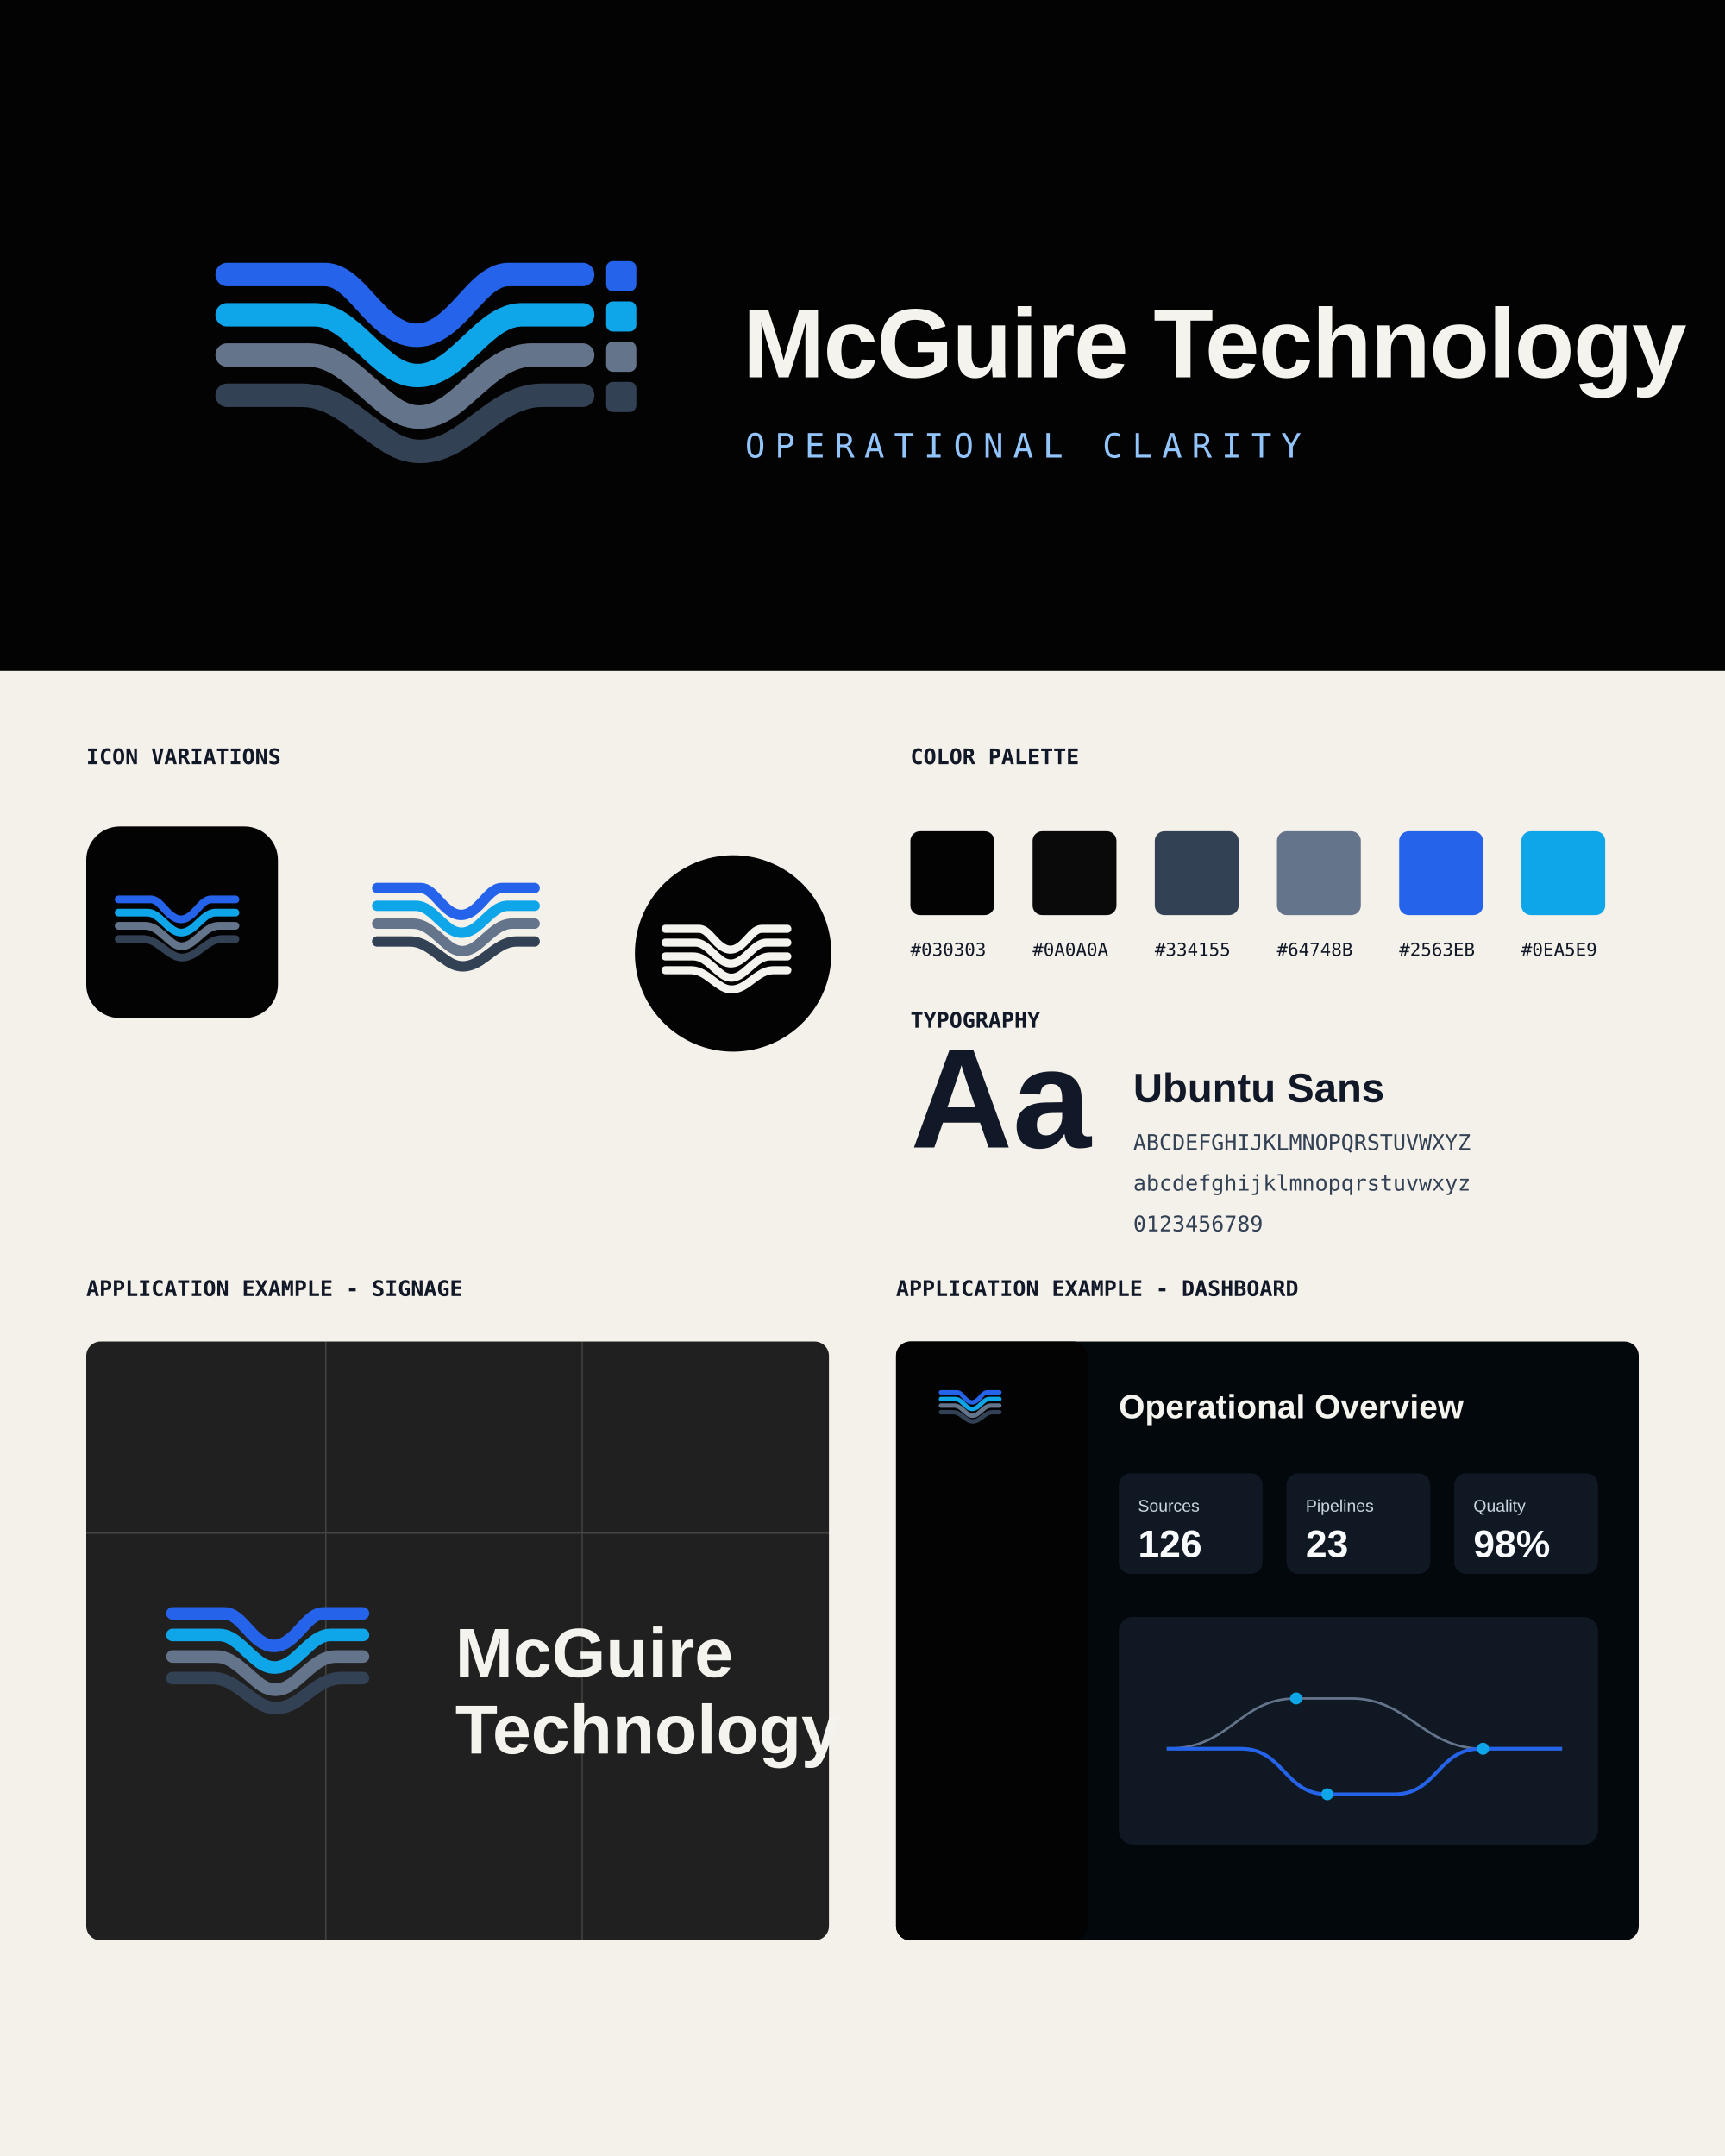
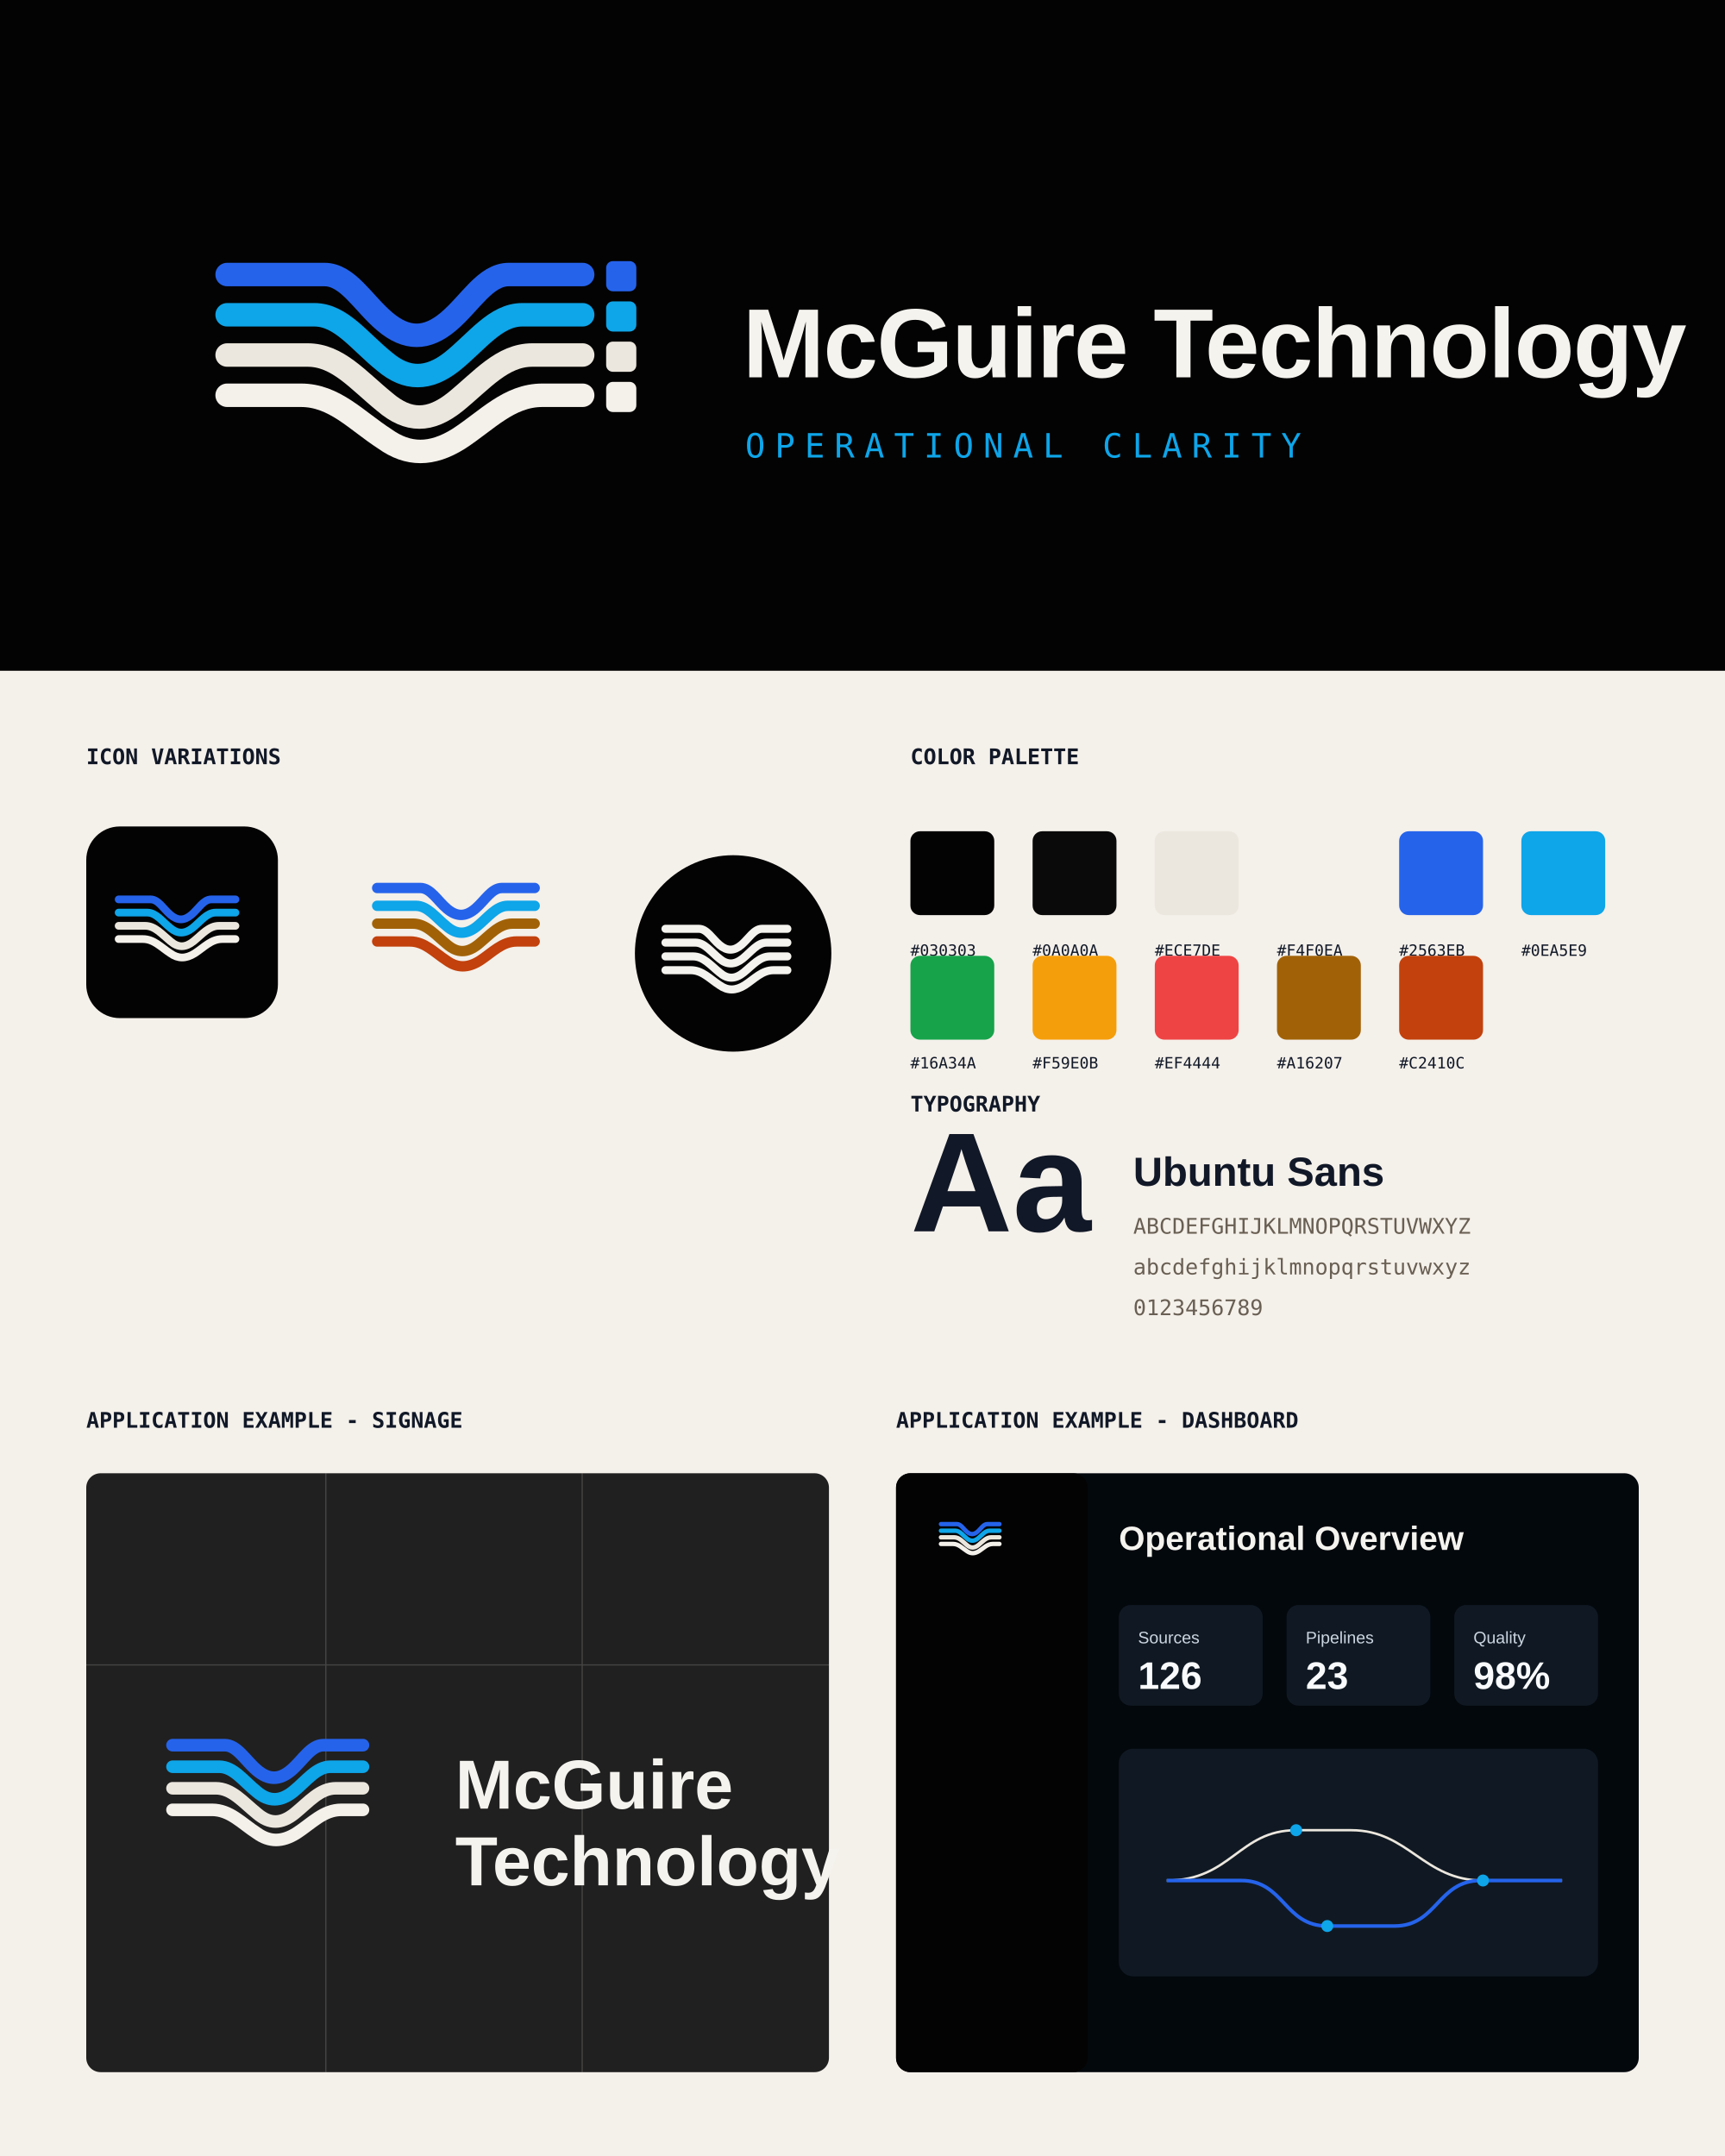
<svg xmlns="http://www.w3.org/2000/svg" viewBox="0 0 1440 1800" role="img" aria-labelledby="title desc">
  <rect width="1440" height="1800" fill="#F4F0EA" />
  <rect width="1440" height="560" fill="#030303" />
  <g transform="translate(156 190) scale(1.4)">
    <g fill="none" stroke-linecap="round" stroke-linejoin="round" stroke-width="14">
      <path d="M24 28H82C96 28 105 45 118 56C131 67 143 67 156 56C169 45 178 28 192 28H236" stroke="#2563EB" />
      <path d="M24 52H76C92 52 103 68 118 80C131 91 144 91 158 80C173 68 184 52 200 52H236" stroke="#0EA5E9" />
-       <path d="M24 76H72C90 76 102 91 118 104C132 116 145 116 160 104C176 91 188 76 206 76H236" stroke="#64748B" />
-       <path d="M24 100H68C88 100 101 115 118 126C132 136 146 136 162 126C179 115 192 100 212 100H236" stroke="#334155" />
+       <path d="M24 76H72C90 76 102 91 118 104C132 116 145 116 160 104C176 91 188 76 206 76H236" stroke="#ECE7DE" />
+       <path d="M24 100H68C88 100 101 115 118 126C132 136 146 136 162 126C179 115 192 100 212 100H236" stroke="#F4F0EA" />
    </g>
    <rect x="250" y="20" width="18" height="18" rx="4" fill="#2563EB" />
    <rect x="250" y="44" width="18" height="18" rx="4" fill="#0EA5E9" />
-     <rect x="250" y="68" width="18" height="18" rx="4" fill="#64748B" />
-     <rect x="250" y="92" width="18" height="18" rx="4" fill="#334155" />
+     <rect x="250" y="68" width="18" height="18" rx="4" fill="#ECE7DE" />
+     <rect x="250" y="92" width="18" height="18" rx="4" fill="#F4F0EA" />
  </g>
  <text x="620" y="315" fill="#F5F3EE" font-family="Ubuntu Sans, Ubuntu, Arial, sans-serif" font-size="82" font-weight="700" letter-spacing="-1">McGuire Technology</text>
-   <text x="622" y="382" fill="#93C5FD" font-family="Ubuntu Mono, monospace" font-size="28" letter-spacing="8">OPERATIONAL CLARITY</text>
+   <text x="622" y="382" fill="#0EA5E9" font-family="Ubuntu Mono, monospace" font-size="28" letter-spacing="8">OPERATIONAL CLARITY</text>
  <text x="72" y="638" fill="#111827" font-family="Ubuntu Mono, monospace" font-size="18" font-weight="700">ICON VARIATIONS</text>
  <g transform="translate(72 690)">
    <rect width="160" height="160" rx="28" fill="#030303" />
    <g transform="translate(16 48) scale(.46)">
      <g fill="none" stroke-linecap="round" stroke-linejoin="round" stroke-width="14">
        <path d="M24 28H82C96 28 105 45 118 56C131 67 143 67 156 56C169 45 178 28 192 28H236" stroke="#2563EB" />
        <path d="M24 52H76C92 52 103 68 118 80C131 91 144 91 158 80C173 68 184 52 200 52H236" stroke="#0EA5E9" />
-         <path d="M24 76H72C90 76 102 91 118 104C132 116 145 116 160 104C176 91 188 76 206 76H236" stroke="#64748B" />
-         <path d="M24 100H68C88 100 101 115 118 126C132 136 146 136 162 126C179 115 192 100 212 100H236" stroke="#334155" />
+         <path d="M24 76H72C90 76 102 91 118 104C132 116 145 116 160 104C176 91 188 76 206 76H236" stroke="#ECE7DE" />
+         <path d="M24 100H68C88 100 101 115 118 126C132 136 146 136 162 126C179 115 192 100 212 100H236" stroke="#F4F0EA" />
      </g>
    </g>
  </g>
  <g transform="translate(300 724) scale(.62)">
    <g fill="none" stroke-linecap="round" stroke-linejoin="round" stroke-width="14">
      <path d="M24 28H82C96 28 105 45 118 56C131 67 143 67 156 56C169 45 178 28 192 28H236" stroke="#2563EB" />
      <path d="M24 52H76C92 52 103 68 118 80C131 91 144 91 158 80C173 68 184 52 200 52H236" stroke="#0EA5E9" />
-       <path d="M24 76H72C90 76 102 91 118 104C132 116 145 116 160 104C176 91 188 76 206 76H236" stroke="#64748B" />
-       <path d="M24 100H68C88 100 101 115 118 126C132 136 146 136 162 126C179 115 192 100 212 100H236" stroke="#334155" />
+       <path d="M24 76H72C90 76 102 91 118 104C132 116 145 116 160 104C176 91 188 76 206 76H236" stroke="#A16207" />
+       <path d="M24 100H68C88 100 101 115 118 126C132 136 146 136 162 126C179 115 192 100 212 100H236" stroke="#C2410C" />
    </g>
  </g>
  <g transform="translate(530 714)">
    <circle cx="82" cy="82" r="82" fill="#030303" />
    <g transform="translate(14 48) scale(.48)" fill="none" stroke="#F5F3EE" stroke-linecap="round" stroke-linejoin="round" stroke-width="14">
      <path d="M24 28H82C96 28 105 45 118 56C131 67 143 67 156 56C169 45 178 28 192 28H236" />
      <path d="M24 52H76C92 52 103 68 118 80C131 91 144 91 158 80C173 68 184 52 200 52H236" />
      <path d="M24 76H72C90 76 102 91 118 104C132 116 145 116 160 104C176 91 188 76 206 76H236" />
      <path d="M24 100H68C88 100 101 115 118 126C132 136 146 136 162 126C179 115 192 100 212 100H236" />
    </g>
  </g>
  <text x="760" y="638" fill="#111827" font-family="Ubuntu Mono, monospace" font-size="18" font-weight="700">COLOR PALETTE</text>
-   <g transform="translate(760 694)" font-family="Ubuntu Mono, monospace" font-size="15" fill="#111827">
+   <g transform="translate(760 694)" font-family="Ubuntu Mono, monospace" font-size="13" fill="#111827">
    <rect width="70" height="70" rx="8" fill="#030303" />
    <text y="104">#030303</text>
    <rect x="102" width="70" height="70" rx="8" fill="#0A0A0A" />
    <text x="102" y="104">#0A0A0A</text>
-     <rect x="204" width="70" height="70" rx="8" fill="#334155" />
-     <text x="204" y="104">#334155</text>
-     <rect x="306" width="70" height="70" rx="8" fill="#64748B" />
-     <text x="306" y="104">#64748B</text>
+     <rect x="204" width="70" height="70" rx="8" fill="#ECE7DE" />
+     <text x="204" y="104">#ECE7DE</text>
+     <rect x="306" width="70" height="70" rx="8" fill="#F4F0EA" />
+     <text x="306" y="104">#F4F0EA</text>
    <rect x="408" width="70" height="70" rx="8" fill="#2563EB" />
    <text x="408" y="104">#2563EB</text>
    <rect x="510" width="70" height="70" rx="8" fill="#0EA5E9" />
    <text x="510" y="104">#0EA5E9</text>
+     <rect y="104" width="70" height="70" rx="8" fill="#16A34A" />
+     <text y="198">#16A34A</text>
+     <rect x="102" y="104" width="70" height="70" rx="8" fill="#F59E0B" />
+     <text x="102" y="198">#F59E0B</text>
+     <rect x="204" y="104" width="70" height="70" rx="8" fill="#EF4444" />
+     <text x="204" y="198">#EF4444</text>
+     <rect x="306" y="104" width="70" height="70" rx="8" fill="#A16207" />
+     <text x="306" y="198">#A16207</text>
+     <rect x="408" y="104" width="70" height="70" rx="8" fill="#C2410C" />
+     <text x="408" y="198">#C2410C</text>
  </g>
-   <text x="760" y="858" fill="#111827" font-family="Ubuntu Mono, monospace" font-size="18" font-weight="700">TYPOGRAPHY</text>
-   <text x="760" y="958" fill="#111827" font-family="Ubuntu Sans, Ubuntu, Arial, sans-serif" font-size="118" font-weight="700">Aa</text>
-   <text x="946" y="920" fill="#111827" font-family="Ubuntu Sans, Ubuntu, Arial, sans-serif" font-size="34" font-weight="700">Ubuntu Sans</text>
-   <text x="946" y="960" fill="#334155" font-family="Ubuntu Mono, monospace" font-size="18">ABCDEFGHIJKLMNOPQRSTUVWXYZ</text>
-   <text x="946" y="994" fill="#334155" font-family="Ubuntu Mono, monospace" font-size="18">abcdefghijklmnopqrstuvwxyz</text>
-   <text x="946" y="1028" fill="#334155" font-family="Ubuntu Mono, monospace" font-size="18">0123456789</text>
-   <text x="72" y="1082" fill="#111827" font-family="Ubuntu Mono, monospace" font-size="18" font-weight="700">APPLICATION EXAMPLE - SIGNAGE</text>
-   <rect x="72" y="1120" width="620" height="500" rx="12" fill="#202020" />
-   <g opacity=".18" stroke="#F4F0EA">
-     <path d="M72 1280H692M272 1120V1620M486 1120V1620" />
-   </g>
-   <g transform="translate(126 1326) scale(.75)">
-     <g fill="none" stroke-linecap="round" stroke-linejoin="round" stroke-width="14">
-       <path d="M24 28H82C96 28 105 45 118 56C131 67 143 67 156 56C169 45 178 28 192 28H236" stroke="#2563EB" />
-       <path d="M24 52H76C92 52 103 68 118 80C131 91 144 91 158 80C173 68 184 52 200 52H236" stroke="#0EA5E9" />
-       <path d="M24 76H72C90 76 102 91 118 104C132 116 145 116 160 104C176 91 188 76 206 76H236" stroke="#64748B" />
-       <path d="M24 100H68C88 100 101 115 118 126C132 136 146 136 162 126C179 115 192 100 212 100H236" stroke="#334155" />
+   <text x="760" y="928" fill="#111827" font-family="Ubuntu Mono, monospace" font-size="18" font-weight="700">TYPOGRAPHY</text>
+   <text x="760" y="1028" fill="#111827" font-family="Ubuntu Sans, Ubuntu, Arial, sans-serif" font-size="118" font-weight="700">Aa</text>
+   <text x="946" y="990" fill="#111827" font-family="Ubuntu Sans, Ubuntu, Arial, sans-serif" font-size="34" font-weight="700">Ubuntu Sans</text>
+   <text x="946" y="1030" fill="#695F53" font-family="Ubuntu Mono, monospace" font-size="18">ABCDEFGHIJKLMNOPQRSTUVWXYZ</text>
+   <text x="946" y="1064" fill="#695F53" font-family="Ubuntu Mono, monospace" font-size="18">abcdefghijklmnopqrstuvwxyz</text>
+   <text x="946" y="1098" fill="#695F53" font-family="Ubuntu Mono, monospace" font-size="18">0123456789</text>
+   <g transform="translate(0 110)">
+     <text x="72" y="1082" fill="#111827" font-family="Ubuntu Mono, monospace" font-size="18" font-weight="700">APPLICATION EXAMPLE - SIGNAGE</text>
+     <rect x="72" y="1120" width="620" height="500" rx="12" fill="#202020" />
+     <g opacity=".18" stroke="#F4F0EA">
+       <path d="M72 1280H692M272 1120V1620M486 1120V1620" />
+     </g>
+     <g transform="translate(126 1326) scale(.75)">
+       <g fill="none" stroke-linecap="round" stroke-linejoin="round" stroke-width="14">
+         <path d="M24 28H82C96 28 105 45 118 56C131 67 143 67 156 56C169 45 178 28 192 28H236" stroke="#2563EB" />
+         <path d="M24 52H76C92 52 103 68 118 80C131 91 144 91 158 80C173 68 184 52 200 52H236" stroke="#0EA5E9" />
+         <path d="M24 76H72C90 76 102 91 118 104C132 116 145 116 160 104C176 91 188 76 206 76H236" stroke="#ECE7DE" />
+         <path d="M24 100H68C88 100 101 115 118 126C132 136 146 136 162 126C179 115 192 100 212 100H236" stroke="#F4F0EA" />
+       </g>
+     </g>
+     <text x="380" y="1400" fill="#F5F3EE" font-family="Ubuntu Sans, Ubuntu, Arial, sans-serif" font-size="58" font-weight="700">McGuire</text>
+     <text x="380" y="1464" fill="#F5F3EE" font-family="Ubuntu Sans, Ubuntu, Arial, sans-serif" font-size="58" font-weight="700">Technology</text>
+     <text x="748" y="1082" fill="#111827" font-family="Ubuntu Mono, monospace" font-size="18" font-weight="700">APPLICATION EXAMPLE - DASHBOARD</text>
+     <rect x="748" y="1120" width="620" height="500" rx="12" fill="#03080D" />
+     <rect x="748" y="1120" width="160" height="500" rx="12" fill="#030303" />
+     <text x="934" y="1184" fill="#F5F3EE" font-family="Ubuntu Sans, Ubuntu, Arial, sans-serif" font-size="28" font-weight="700">Operational Overview</text>
+     <g transform="translate(780 1156) scale(.23)">
+       <g fill="none" stroke-linecap="round" stroke-linejoin="round" stroke-width="16">
+         <path d="M24 28H82C96 28 105 45 118 56C131 67 143 67 156 56C169 45 178 28 192 28H236" stroke="#2563EB" />
+         <path d="M24 52H76C92 52 103 68 118 80C131 91 144 91 158 80C173 68 184 52 200 52H236" stroke="#0EA5E9" />
+         <path d="M24 76H72C90 76 102 91 118 104C132 116 145 116 160 104C176 91 188 76 206 76H236" stroke="#ECE7DE" />
+         <path d="M24 100H68C88 100 101 115 118 126C132 136 146 136 162 126C179 115 192 100 212 100H236" stroke="#F4F0EA" />
+       </g>
+     </g>
+     <g font-family="Ubuntu Sans, Ubuntu, Arial, sans-serif">
+       <rect x="934" y="1230" width="120" height="84" rx="10" fill="#101923" />
+       <text x="950" y="1262" fill="#CBD5E1" font-size="14">Sources</text>
+       <text x="950" y="1300" fill="#F8FAFC" font-size="32" font-weight="700">126</text>
+       <rect x="1074" y="1230" width="120" height="84" rx="10" fill="#101923" />
+       <text x="1090" y="1262" fill="#CBD5E1" font-size="14">Pipelines</text>
+       <text x="1090" y="1300" fill="#F8FAFC" font-size="32" font-weight="700">23</text>
+       <rect x="1214" y="1230" width="120" height="84" rx="10" fill="#101923" />
+       <text x="1230" y="1262" fill="#CBD5E1" font-size="14">Quality</text>
+       <text x="1230" y="1300" fill="#F8FAFC" font-size="32" font-weight="700">98%</text>
+     </g>
+     <rect x="934" y="1350" width="400" height="190" rx="12" fill="#101923" />
+     <path d="M974 1460C1028 1460 1034 1418 1082 1418H1128C1176 1418 1188 1460 1238 1460H1304" fill="none" stroke="#ECE7DE" stroke-width="2" />
+     <path d="M974 1460H1036C1072 1460 1072 1498 1108 1498H1164C1200 1498 1200 1460 1236 1460H1304" fill="none" stroke="#2563EB" stroke-width="3" />
+     <g fill="#0EA5E9">
+       <circle cx="1082" cy="1418" r="5" />
+       <circle cx="1108" cy="1498" r="5" />
+       <circle cx="1238" cy="1460" r="5" />
    </g>
  </g>
-   <text x="380" y="1400" fill="#F5F3EE" font-family="Ubuntu Sans, Ubuntu, Arial, sans-serif" font-size="58" font-weight="700">McGuire</text>
-   <text x="380" y="1464" fill="#F5F3EE" font-family="Ubuntu Sans, Ubuntu, Arial, sans-serif" font-size="58" font-weight="700">Technology</text>
-   <text x="748" y="1082" fill="#111827" font-family="Ubuntu Mono, monospace" font-size="18" font-weight="700">APPLICATION EXAMPLE - DASHBOARD</text>
-   <rect x="748" y="1120" width="620" height="500" rx="12" fill="#03080D" />
-   <rect x="748" y="1120" width="160" height="500" rx="12" fill="#030303" />
-   <text x="934" y="1184" fill="#F5F3EE" font-family="Ubuntu Sans, Ubuntu, Arial, sans-serif" font-size="28" font-weight="700">Operational Overview</text>
-   <g transform="translate(780 1156) scale(.23)">
-     <g fill="none" stroke-linecap="round" stroke-linejoin="round" stroke-width="16">
-       <path d="M24 28H82C96 28 105 45 118 56C131 67 143 67 156 56C169 45 178 28 192 28H236" stroke="#2563EB" />
-       <path d="M24 52H76C92 52 103 68 118 80C131 91 144 91 158 80C173 68 184 52 200 52H236" stroke="#0EA5E9" />
-       <path d="M24 76H72C90 76 102 91 118 104C132 116 145 116 160 104C176 91 188 76 206 76H236" stroke="#64748B" />
-       <path d="M24 100H68C88 100 101 115 118 126C132 136 146 136 162 126C179 115 192 100 212 100H236" stroke="#334155" />
-     </g>
-   </g>
-   <g font-family="Ubuntu Sans, Ubuntu, Arial, sans-serif">
-     <rect x="934" y="1230" width="120" height="84" rx="10" fill="#101923" />
-     <text x="950" y="1262" fill="#CBD5E1" font-size="14">Sources</text>
-     <text x="950" y="1300" fill="#F8FAFC" font-size="32" font-weight="700">126</text>
-     <rect x="1074" y="1230" width="120" height="84" rx="10" fill="#101923" />
-     <text x="1090" y="1262" fill="#CBD5E1" font-size="14">Pipelines</text>
-     <text x="1090" y="1300" fill="#F8FAFC" font-size="32" font-weight="700">23</text>
-     <rect x="1214" y="1230" width="120" height="84" rx="10" fill="#101923" />
-     <text x="1230" y="1262" fill="#CBD5E1" font-size="14">Quality</text>
-     <text x="1230" y="1300" fill="#F8FAFC" font-size="32" font-weight="700">98%</text>
-   </g>
-   <rect x="934" y="1350" width="400" height="190" rx="12" fill="#101923" />
-   <path d="M974 1460C1028 1460 1034 1418 1082 1418H1128C1176 1418 1188 1460 1238 1460H1304" fill="none" stroke="#64748B" stroke-width="2" />
-   <path d="M974 1460H1036C1072 1460 1072 1498 1108 1498H1164C1200 1498 1200 1460 1236 1460H1304" fill="none" stroke="#2563EB" stroke-width="3" />
-   <g fill="#0EA5E9">
-     <circle cx="1082" cy="1418" r="5" />
-     <circle cx="1108" cy="1498" r="5" />
-     <circle cx="1238" cy="1460" r="5" />
-   </g>
</svg>
